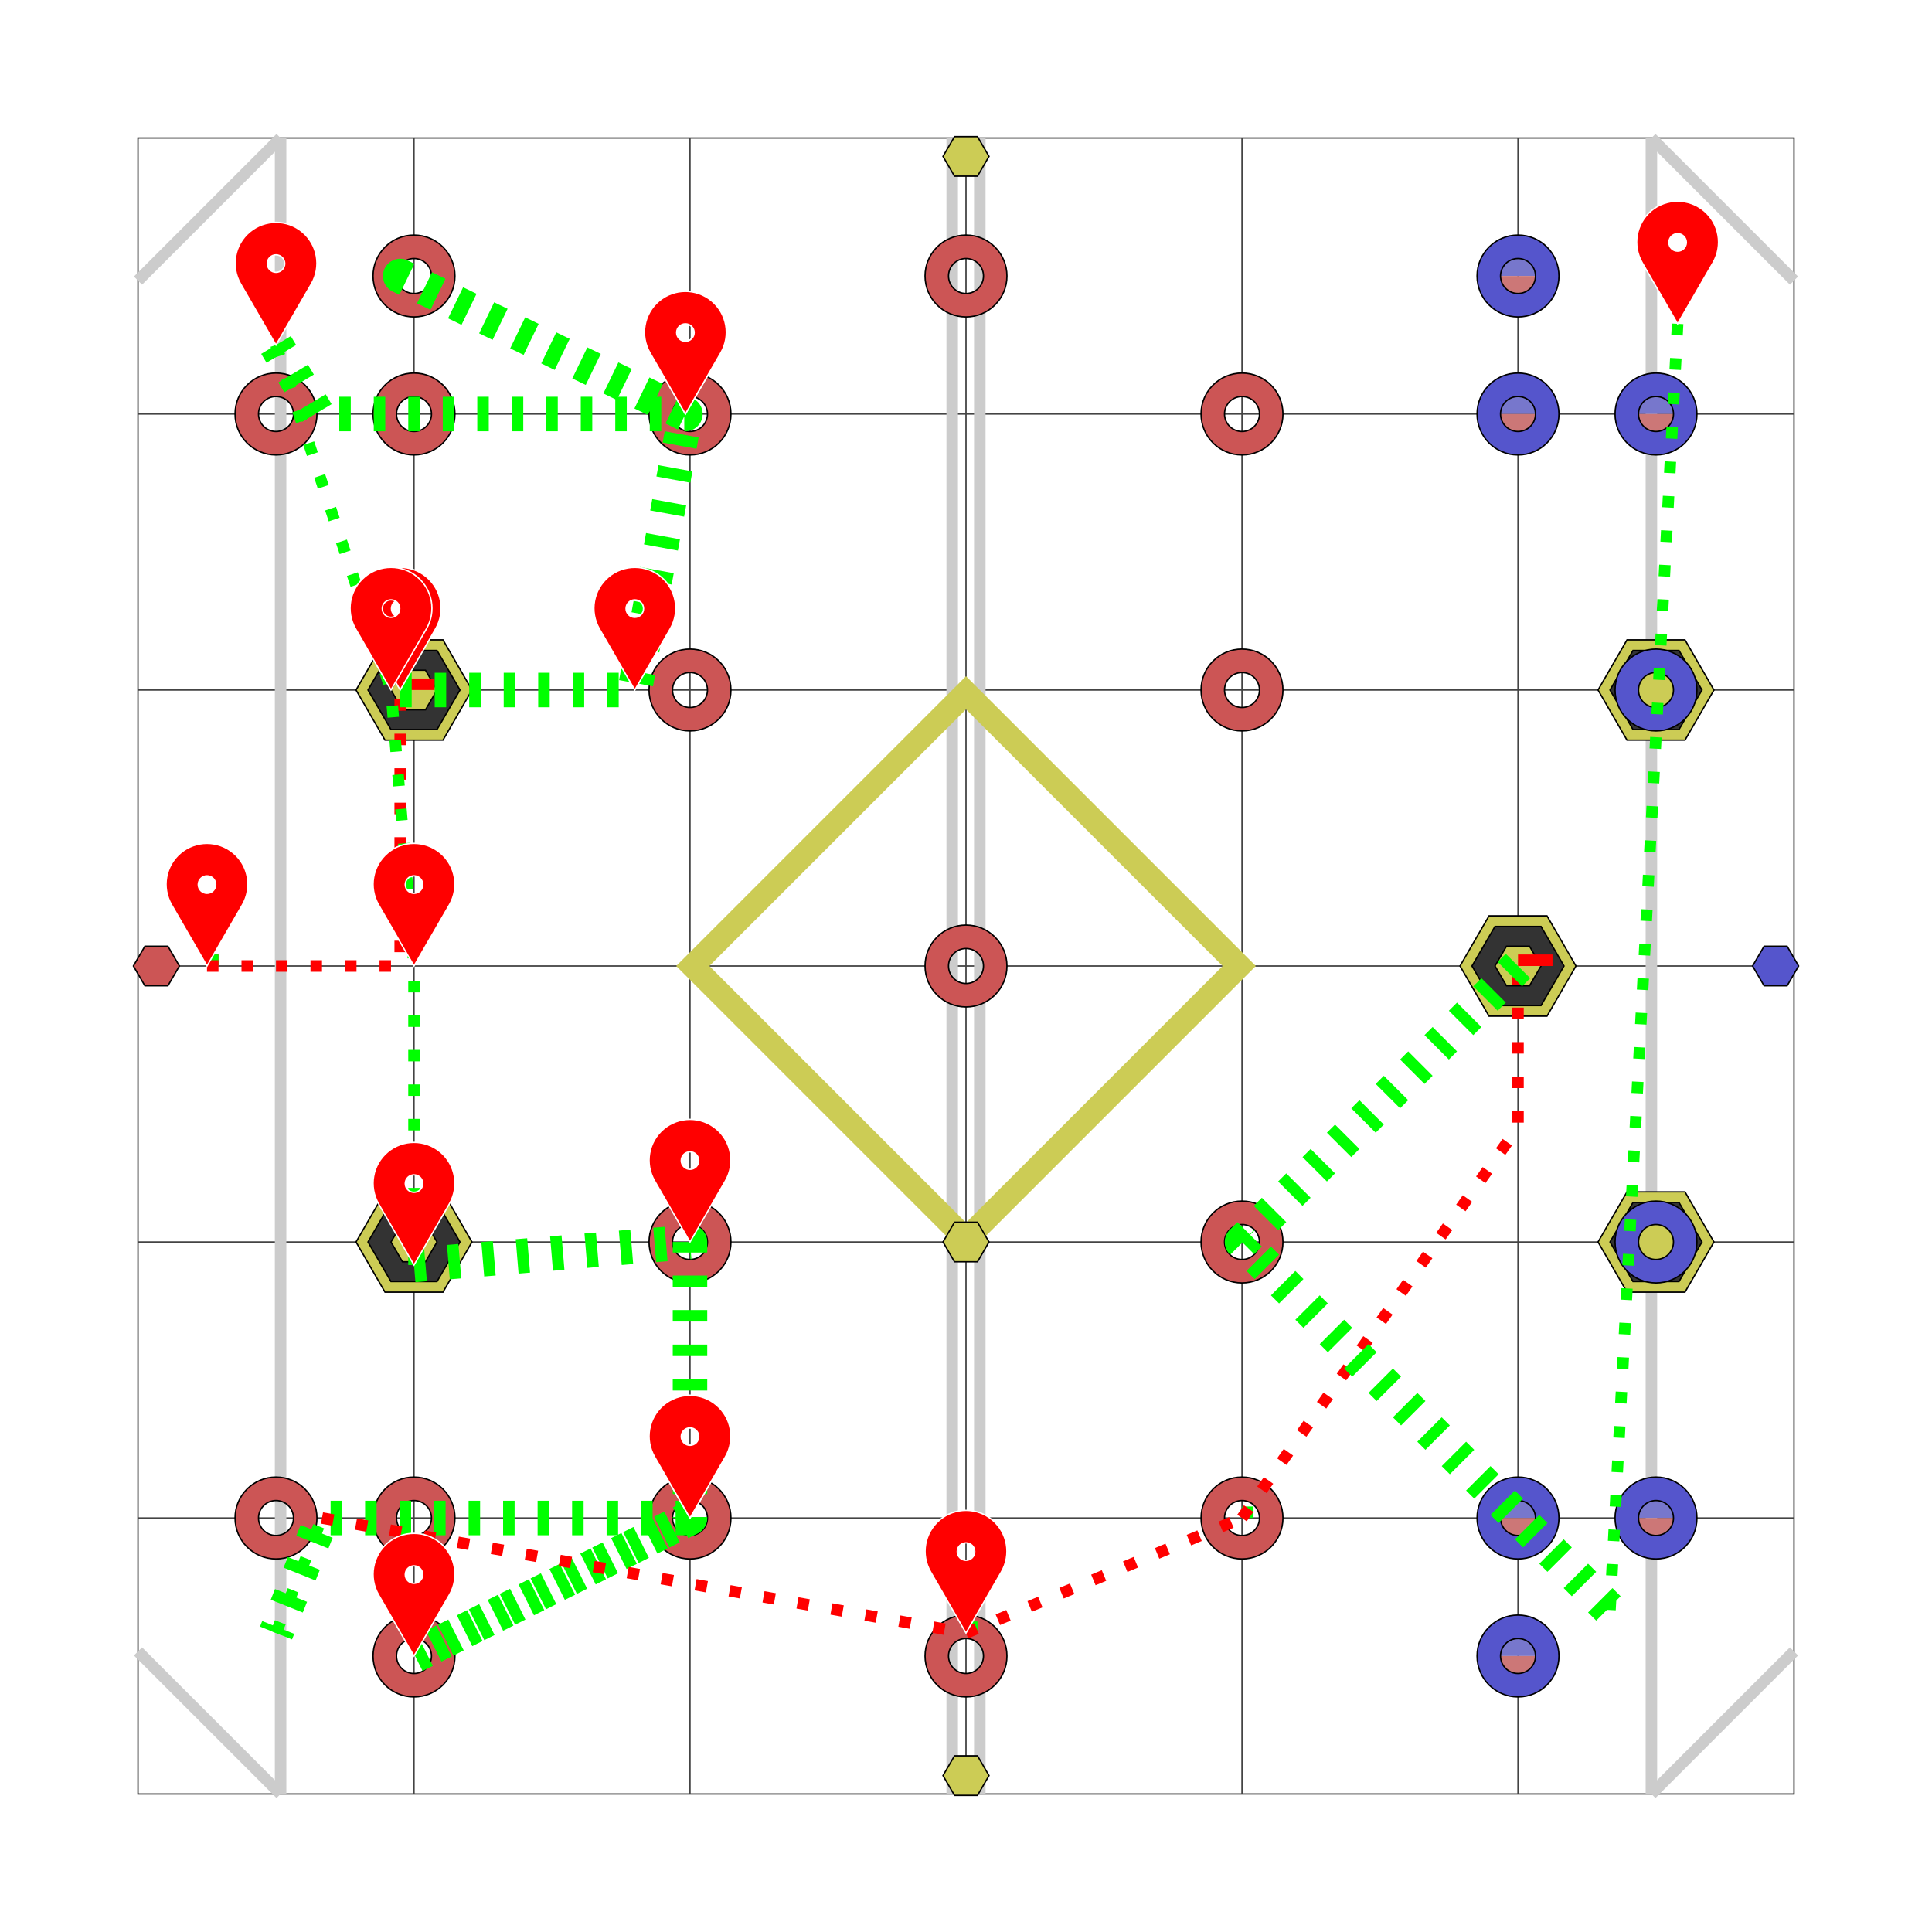
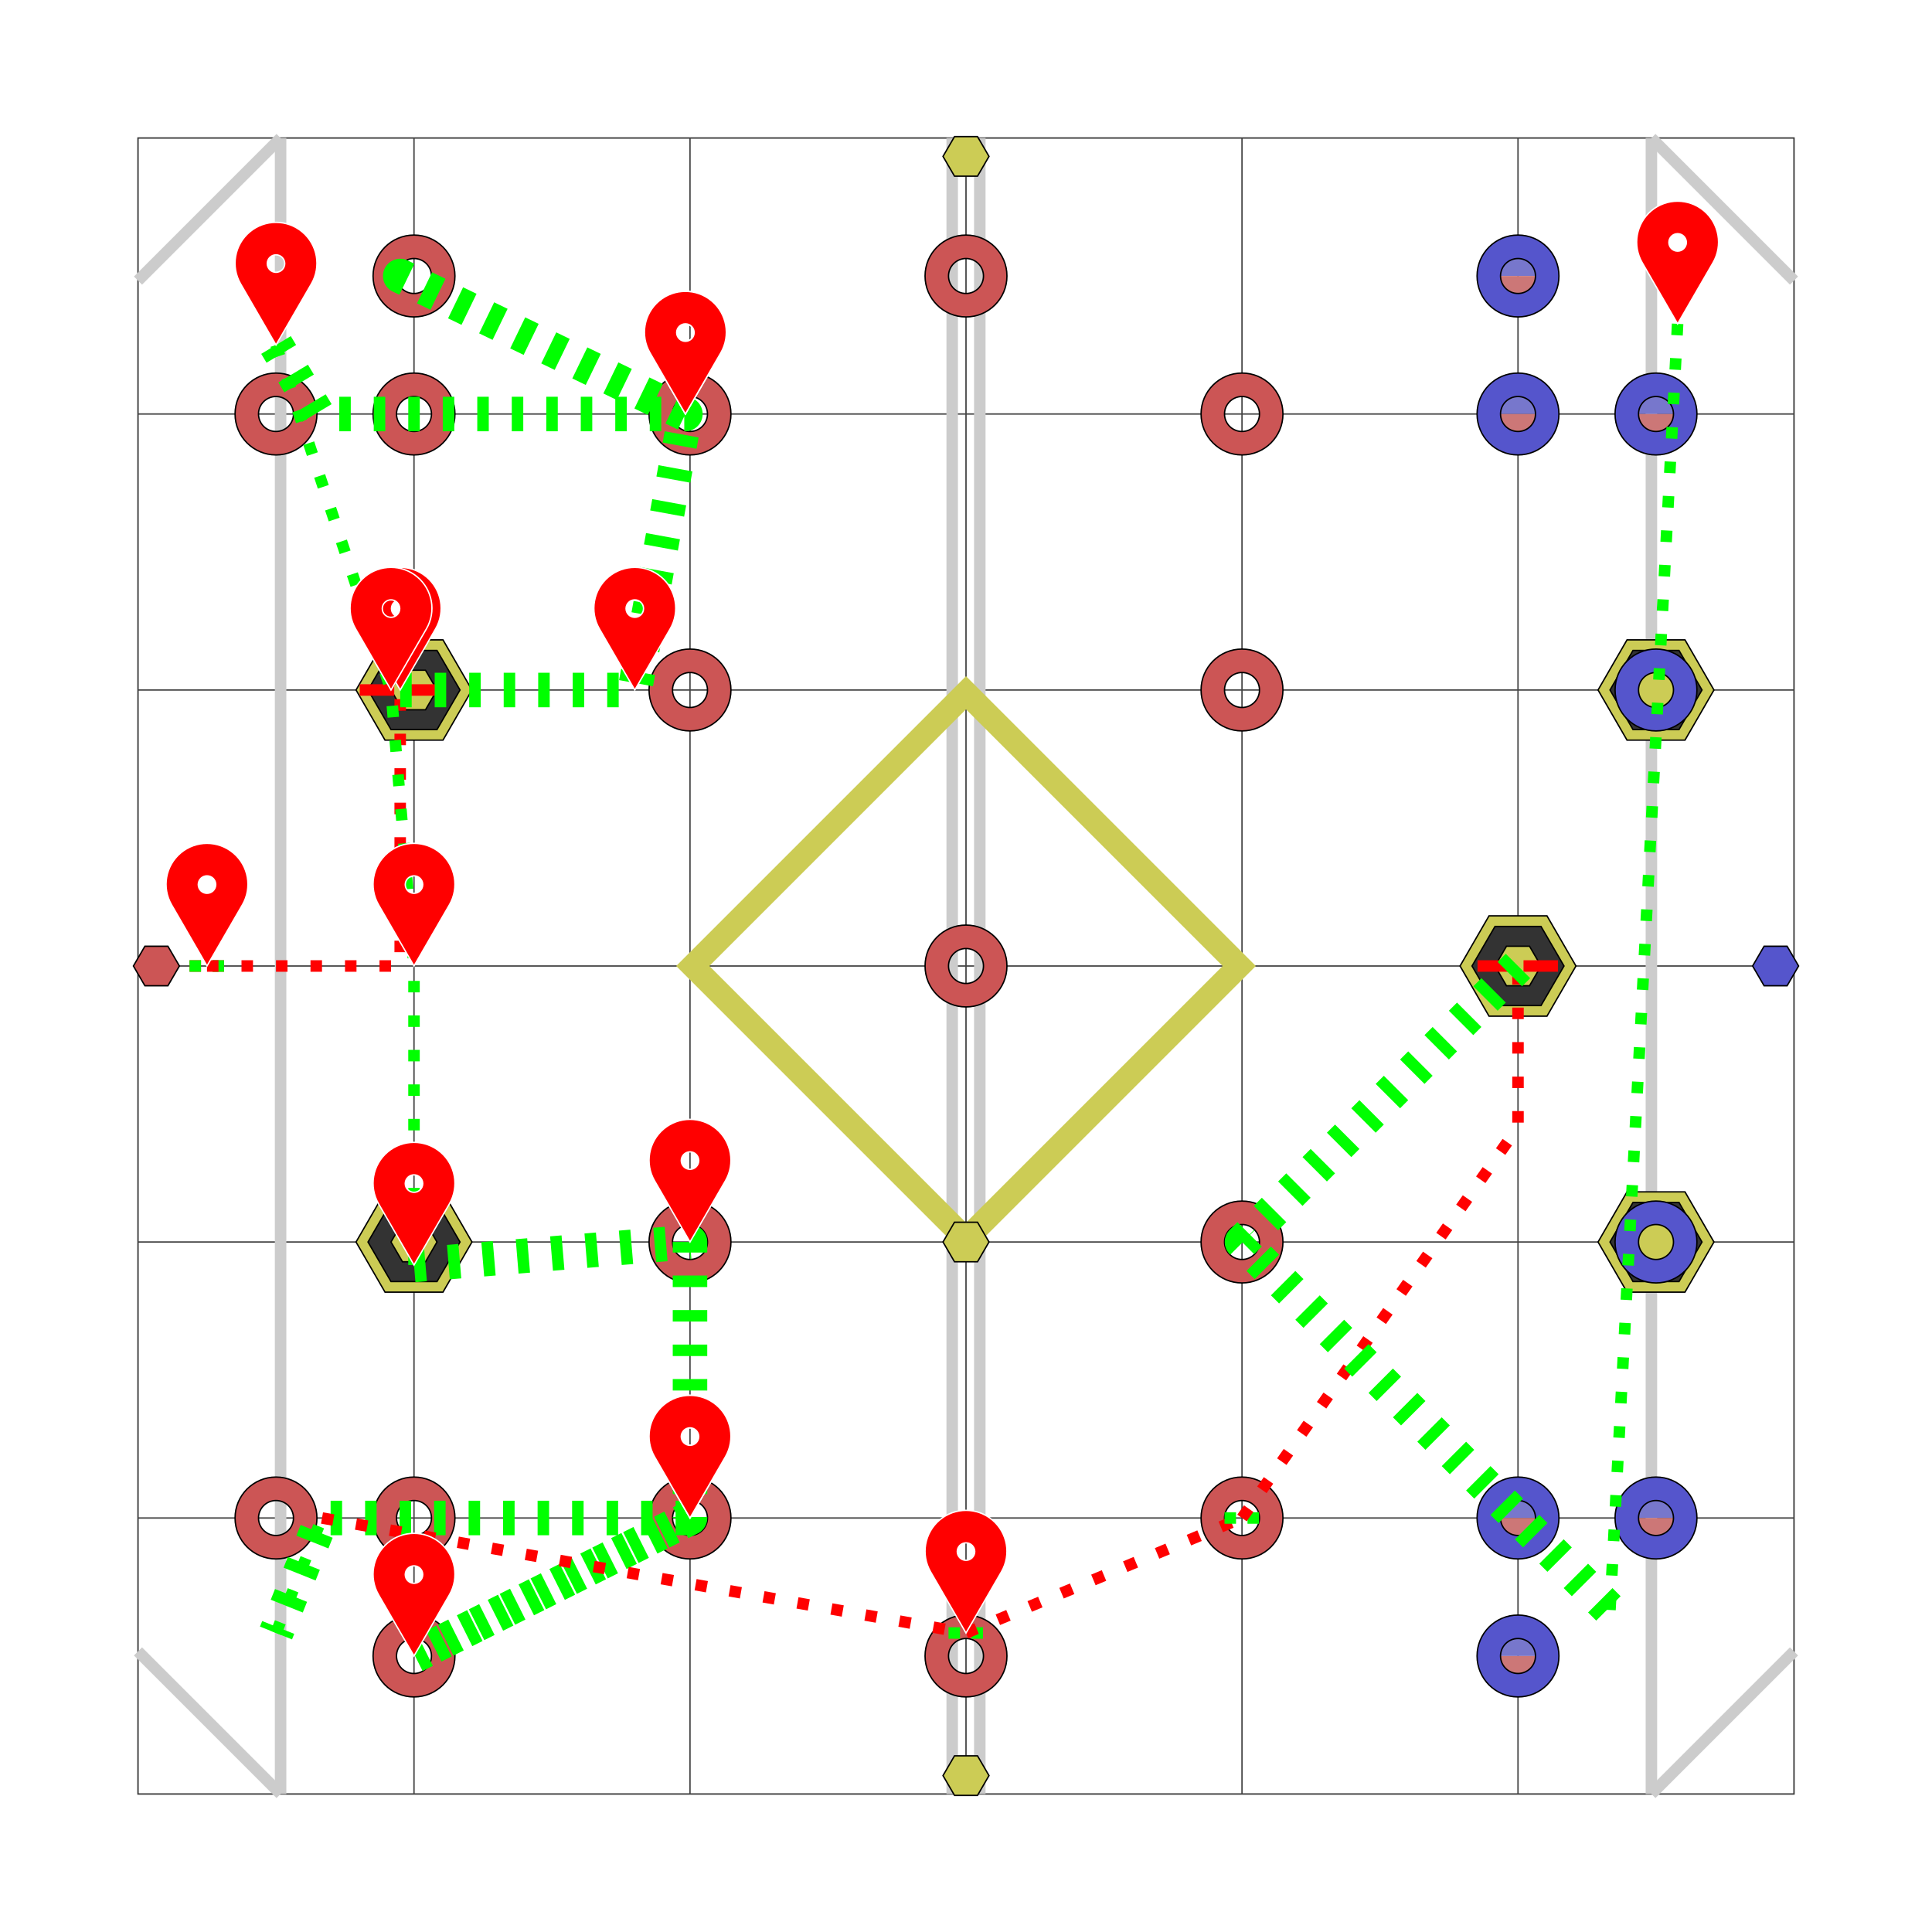
<svg xmlns="http://www.w3.org/2000/svg" version="1.1" width="600" height="600" viewBox="-2100 -2100 4200 4200">
  <g transform="scale(1, -1)">
    <rect x="-2100" y="-2100" width="4200" height="4200" fill="#ffffff" />
    <rect x="-1800" y="-1800" width="3600" height="3600" fill="none" stroke="#333333" stroke-width="3" />
    <line x1="-1800" y1="-1200" x2="1800" y2="-1200" stroke="#444444" stroke-width="3" />
    <line x1="-1800" y1="-600" x2="1800" y2="-600" stroke="#444444" stroke-width="3" />
    <line x1="-1800" y1="0" x2="1800" y2="0" stroke="#444444" stroke-width="3" />
    <line x1="-1800" y1="600" x2="1800" y2="600" stroke="#444444" stroke-width="3" />
    <line x1="-1800" y1="1200" x2="1800" y2="1200" stroke="#444444" stroke-width="3" />
    <line x1="-1200" y1="-1800" x2="-1200" y2="1800" stroke="#444444" stroke-width="3" />
    <line x1="-600" y1="-1800" x2="-600" y2="1800" stroke="#444444" stroke-width="3" />
    <line x1="0" y1="-1800" x2="0" y2="1800" stroke="#444444" stroke-width="3" />
    <line x1="600" y1="-1800" x2="600" y2="1800" stroke="#444444" stroke-width="3" />
    <line x1="1200" y1="-1800" x2="1200" y2="1800" stroke="#444444" stroke-width="3" />
    <line x1="-1490" y1="-1800" x2="-1490" y2="1800" stroke="#cccccc" stroke-width="25" />
    <line x1="-30" y1="-1800" x2="-30" y2="1800" stroke="#cccccc" stroke-width="25" />
    <line x1="30" y1="-1800" x2="30" y2="1800" stroke="#cccccc" stroke-width="25" />
    <line x1="1490" y1="-1800" x2="1490" y2="1800" stroke="#cccccc" stroke-width="25" />
    <line x1="-1800" y1="-1490" x2="-1490" y2="-1800" stroke="#cccccc" stroke-width="25" />
    <line x1="1800" y1="-1490" x2="1490" y2="-1800" stroke="#cccccc" stroke-width="25" />
    <line x1="-1800" y1="1490" x2="-1490" y2="1800" stroke="#cccccc" stroke-width="25" />
    <line x1="1800" y1="1490" x2="1490" y2="1800" stroke="#cccccc" stroke-width="25" />
    <rect x="-420" y="-420" width="840" height="840" transform="rotate(45)" stroke="#cccc55" fill="none" stroke-width="51" />
    <polygon points="-1710,0 -1735,43 -1785,43 -1810,0 -1785,-43 -1735,-43" fill="#cc5555" stroke="#000000" stroke-width="3" />
    <polygon points="1810,0 1785,43 1735,43 1710,0 1735,-43 1785,-43" fill="#5555cc" stroke="#000000" stroke-width="3" />
    <polygon points="50,1760 25,1803 -25,1803 -50,1760 -25,1717 25,1717" fill="#cccc55" stroke="#000000" stroke-width="3" />
    <polygon points="50,-600 25,-557 -25,-557 -50,-600 -25,-643 25,-643" fill="#cccc55" stroke="#000000" stroke-width="3" />
    <polygon points="50,-1760 25,-1717 -25,-1717 -50,-1760 -25,-1803 25,-1803" fill="#cccc55" stroke="#000000" stroke-width="3" />
    <polygon points="-1074,600 -1137,709 -1263,709 -1326,600 -1263,491 -1137,491" fill="#cccc55" stroke="#000000" stroke-width="3" />
    <polygon points="-1100,600 -1150,686 -1250,686 -1300,600 -1250,514 -1150,514" fill="#333333" stroke="#000000" stroke-width="3" />
    <polygon points="-1150,600 -1175,643 -1225,643 -1250,600 -1225,557 -1175,557" fill="#cccc55" stroke="#000000" stroke-width="3" />
    <polygon points="1626,600 1563,709 1437,709 1374,600 1437,491 1563,491" fill="#cccc55" stroke="#000000" stroke-width="3" />
    <polygon points="1600,600 1550,686 1450,686 1400,600 1450,514 1550,514" fill="#333333" stroke="#000000" stroke-width="3" />
    <polygon points="1550,600 1525,643 1475,643 1450,600 1475,557 1525,557" fill="#cccc55" stroke="#000000" stroke-width="3" />
    <polygon points="1326,0 1263,109 1137,109 1074,0 1137,-109 1263,-109" fill="#cccc55" stroke="#000000" stroke-width="3" />
    <polygon points="1300,0 1250,86 1150,86 1100,0 1150,-86 1250,-86" fill="#333333" stroke="#000000" stroke-width="3" />
    <polygon points="1250,0 1225,43 1175,43 1150,0 1175,-43 1225,-43" fill="#cccc55" stroke="#000000" stroke-width="3" />
    <polygon points="-1074,-600 -1137,-491 -1263,-491 -1326,-600 -1263,-709 -1137,-709" fill="#cccc55" stroke="#000000" stroke-width="3" />
    <polygon points="-1100,-600 -1150,-514 -1250,-514 -1300,-600 -1250,-686 -1150,-686" fill="#333333" stroke="#000000" stroke-width="3" />
    <polygon points="-1150,-600 -1175,-557 -1225,-557 -1250,-600 -1225,-643 -1175,-643" fill="#cccc55" stroke="#000000" stroke-width="3" />
    <polygon points="1626,-600 1563,-491 1437,-491 1374,-600 1437,-709 1563,-709" fill="#cccc55" stroke="#000000" stroke-width="3" />
    <polygon points="1600,-600 1550,-514 1450,-514 1400,-600 1450,-686 1550,-686" fill="#333333" stroke="#000000" stroke-width="3" />
    <polygon points="1550,-600 1525,-557 1475,-557 1450,-600 1475,-643 1525,-643" fill="#cccc55" stroke="#000000" stroke-width="3" />
    <path d="M 1111,1500 a 89,89 0 1,0 178,0" fill="#7777cc" />
    <path d="M 1111,1500 a 89,89 0 1,1 178,0" fill="#cc7777" />
    <path d="M 1111,1500 a 89 89 0 0 0 178 0 a 89 89 0 0 0 -178 0 z m 51 0 a 38 38 0 0 0 76 0 a 38 38 0 0 0 -76 0 z" fill="#5555cc" stroke="#000000" stroke-width="3" fill-rule="evenodd" />
    <path d="M 1111,1200 a 89,89 0 1,0 178,0" fill="#7777cc" />
    <path d="M 1111,1200 a 89,89 0 1,1 178,0" fill="#cc7777" />
    <path d="M 1111,1200 a 89 89 0 0 0 178 0 a 89 89 0 0 0 -178 0 z m 51 0 a 38 38 0 0 0 76 0 a 38 38 0 0 0 -76 0 z" fill="#5555cc" stroke="#000000" stroke-width="3" fill-rule="evenodd" />
    <path d="M 1411,1200 a 89,89 0 1,0 178,0" fill="#7777cc" />
    <path d="M 1411,1200 a 89,89 0 1,1 178,0" fill="#cc7777" />
    <path d="M 1411,1200 a 89 89 0 0 0 178 0 a 89 89 0 0 0 -178 0 z m 51 0 a 38 38 0 0 0 76 0 a 38 38 0 0 0 -76 0 z" fill="#5555cc" stroke="#000000" stroke-width="3" fill-rule="evenodd" />
    <path d="M 1111,-1200 a 89,89 0 1,0 178,0" fill="#7777cc" />
    <path d="M 1111,-1200 a 89,89 0 1,1 178,0" fill="#cc7777" />
    <path d="M 1111,-1200 a 89 89 0 0 0 178 0 a 89 89 0 0 0 -178 0 z m 51 0 a 38 38 0 0 0 76 0 a 38 38 0 0 0 -76 0 z" fill="#5555cc" stroke="#000000" stroke-width="3" fill-rule="evenodd" />
    <path d="M 1411,-1200 a 89,89 0 1,0 178,0" fill="#7777cc" />
    <path d="M 1411,-1200 a 89,89 0 1,1 178,0" fill="#cc7777" />
    <path d="M 1411,-1200 a 89 89 0 0 0 178 0 a 89 89 0 0 0 -178 0 z m 51 0 a 38 38 0 0 0 76 0 a 38 38 0 0 0 -76 0 z" fill="#5555cc" stroke="#000000" stroke-width="3" fill-rule="evenodd" />
    <path d="M 1111,-1500 a 89,89 0 1,0 178,0" fill="#7777cc" />
    <path d="M 1111,-1500 a 89,89 0 1,1 178,0" fill="#cc7777" />
    <path d="M 1111,-1500 a 89 89 0 0 0 178 0 a 89 89 0 0 0 -178 0 z m 51 0 a 38 38 0 0 0 76 0 a 38 38 0 0 0 -76 0 z" fill="#5555cc" stroke="#000000" stroke-width="3" fill-rule="evenodd" />
    <path d="M -1289,1500 a 89 89 0 0 0 178 0 a 89 89 0 0 0 -178 0 z m 51 0 a 38 38 0 0 0 76 0 a 38 38 0 0 0 -76 0 z" fill="#cc5555" stroke="#000000" stroke-width="3" fill-rule="evenodd" />
    <path d="M -89,1500 a 89 89 0 0 0 178 0 a 89 89 0 0 0 -178 0 z m 51 0 a 38 38 0 0 0 76 0 a 38 38 0 0 0 -76 0 z" fill="#cc5555" stroke="#000000" stroke-width="3" fill-rule="evenodd" />
    <path d="M -1589,1200 a 89 89 0 0 0 178 0 a 89 89 0 0 0 -178 0 z m 51 0 a 38 38 0 0 0 76 0 a 38 38 0 0 0 -76 0 z" fill="#cc5555" stroke="#000000" stroke-width="3" fill-rule="evenodd" />
    <path d="M -1289,1200 a 89 89 0 0 0 178 0 a 89 89 0 0 0 -178 0 z m 51 0 a 38 38 0 0 0 76 0 a 38 38 0 0 0 -76 0 z" fill="#cc5555" stroke="#000000" stroke-width="3" fill-rule="evenodd" />
    <path d="M -689,1200 a 89 89 0 0 0 178 0 a 89 89 0 0 0 -178 0 z m 51 0 a 38 38 0 0 0 76 0 a 38 38 0 0 0 -76 0 z" fill="#cc5555" stroke="#000000" stroke-width="3" fill-rule="evenodd" />
    <path d="M 511,1200 a 89 89 0 0 0 178 0 a 89 89 0 0 0 -178 0 z m 51 0 a 38 38 0 0 0 76 0 a 38 38 0 0 0 -76 0 z" fill="#cc5555" stroke="#000000" stroke-width="3" fill-rule="evenodd" />
    <path d="M -689,600 a 89 89 0 0 0 178 0 a 89 89 0 0 0 -178 0 z m 51 0 a 38 38 0 0 0 76 0 a 38 38 0 0 0 -76 0 z" fill="#cc5555" stroke="#000000" stroke-width="3" fill-rule="evenodd" />
    <path d="M 511,600 a 89 89 0 0 0 178 0 a 89 89 0 0 0 -178 0 z m 51 0 a 38 38 0 0 0 76 0 a 38 38 0 0 0 -76 0 z" fill="#cc5555" stroke="#000000" stroke-width="3" fill-rule="evenodd" />
    <path d="M -89,0 a 89 89 0 0 0 178 0 a 89 89 0 0 0 -178 0 z m 51 0 a 38 38 0 0 0 76 0 a 38 38 0 0 0 -76 0 z" fill="#cc5555" stroke="#000000" stroke-width="3" fill-rule="evenodd" />
    <path d="M -689,-600 a 89 89 0 0 0 178 0 a 89 89 0 0 0 -178 0 z m 51 0 a 38 38 0 0 0 76 0 a 38 38 0 0 0 -76 0 z" fill="#cc5555" stroke="#000000" stroke-width="3" fill-rule="evenodd" />
    <path d="M 511,-600 a 89 89 0 0 0 178 0 a 89 89 0 0 0 -178 0 z m 51 0 a 38 38 0 0 0 76 0 a 38 38 0 0 0 -76 0 z" fill="#cc5555" stroke="#000000" stroke-width="3" fill-rule="evenodd" />
    <path d="M -1589,-1200 a 89 89 0 0 0 178 0 a 89 89 0 0 0 -178 0 z m 51 0 a 38 38 0 0 0 76 0 a 38 38 0 0 0 -76 0 z" fill="#cc5555" stroke="#000000" stroke-width="3" fill-rule="evenodd" />
    <path d="M -1289,-1200 a 89 89 0 0 0 178 0 a 89 89 0 0 0 -178 0 z m 51 0 a 38 38 0 0 0 76 0 a 38 38 0 0 0 -76 0 z" fill="#cc5555" stroke="#000000" stroke-width="3" fill-rule="evenodd" />
    <path d="M -689,-1200 a 89 89 0 0 0 178 0 a 89 89 0 0 0 -178 0 z m 51 0 a 38 38 0 0 0 76 0 a 38 38 0 0 0 -76 0 z" fill="#cc5555" stroke="#000000" stroke-width="3" fill-rule="evenodd" />
    <path d="M 511,-1200 a 89 89 0 0 0 178 0 a 89 89 0 0 0 -178 0 z m 51 0 a 38 38 0 0 0 76 0 a 38 38 0 0 0 -76 0 z" fill="#cc5555" stroke="#000000" stroke-width="3" fill-rule="evenodd" />
    <path d="M -1289,-1500 a 89 89 0 0 0 178 0 a 89 89 0 0 0 -178 0 z m 51 0 a 38 38 0 0 0 76 0 a 38 38 0 0 0 -76 0 z" fill="#cc5555" stroke="#000000" stroke-width="3" fill-rule="evenodd" />
    <path d="M -89,-1500 a 89 89 0 0 0 178 0 a 89 89 0 0 0 -178 0 z m 51 0 a 38 38 0 0 0 76 0 a 38 38 0 0 0 -76 0 z" fill="#cc5555" stroke="#000000" stroke-width="3" fill-rule="evenodd" />
    <path d="M 1411,600 a 89 89 0 0 0 178 0 a 89 89 0 0 0 -178 0 z m 51 0 a 38 38 0 0 0 76 0 a 38 38 0 0 0 -76 0 z" fill="#5555cc" stroke="#000000" stroke-width="3" fill-rule="evenodd" />
    <path d="M 1411,-600 a 89 89 0 0 0 178 0 a 89 89 0 0 0 -178 0 z m 51 0 a 38 38 0 0 0 76 0 a 38 38 0 0 0 -76 0 z" fill="#5555cc" stroke="#000000" stroke-width="3" fill-rule="evenodd" />
-     <rect x="-1650" y="0" width="25" height="25" fill="#ff0000">
-       <animateTransform attributeName="transform" type="rotate" to="360 -1650 0" dur="3s" repeatCount="indefinite" from="0 -1650 0" />
-     </rect>
-     <rect x="-1650" y="0" width="25" height="25" fill="#00ff00">
-       <animateTransform attributeName="transform" type="rotate" to="360 -1650 0" dur="3s" repeatCount="indefinite" from="0 -1650 0" />
-     </rect>
+     <line x1="-1688" y1="0" x2="-1613" y2="0" stroke="#ff0000" stroke-width="25" stroke-dasharray="25,25">
+       <animateTransform attributeName="transform" type="rotate" to="360 -1650 0" dur="2000ms" repeatCount="indefinite" from="0 -1650 0" />
+     </line>
+     <line x1="-1688" y1="0" x2="-1613" y2="0" stroke="#00ff00" stroke-width="25" stroke-dasharray="25,25">
+       <animateTransform attributeName="transform" type="rotate" to="360 -1650 0" dur="2000ms" repeatCount="indefinite" from="0 -1650 0" />
+     </line>
    <polyline points="-1650,0 -1230,0 -1230,600" fill="none" stroke="#ff0000" stroke-width="25" stroke-dasharray="25,50" stroke-linejoin="round" stroke-dashoffset="0">
-       <animate attributeName="stroke-dashoffset" values="75;0" dur="1s" repeatCount="indefinite" />
+       <animate attributeName="stroke-dashoffset" values="75;0" dur="1000ms" repeatCount="indefinite" />
    </polyline>
-     <rect x="-1230" y="600" width="75" height="25" fill="#ff0000">
-       <animateTransform attributeName="transform" type="rotate" to="360 -1230 600" dur="3s" repeatCount="indefinite" from="0 -1230 600" />
-     </rect>
+     <line x1="-1318" y1="600" x2="-1143" y2="600" stroke="#ff0000" stroke-width="25" stroke-dasharray="75,25">
+       <animateTransform attributeName="transform" type="rotate" to="360 -1230 600" dur="2000ms" repeatCount="indefinite" from="0 -1230 600" />
+     </line>
    <polyline points="-1230,600 -720,600 -610,1200 -1230,1500 -610,1200 -1410,1200 -1500,1350" fill="none" stroke="#00ff00" stroke-width="75" stroke-dasharray="25,50" stroke-linejoin="round" stroke-dashoffset="0">
-       <animate attributeName="stroke-dashoffset" values="75;0" dur="1s" repeatCount="indefinite" />
+       <animate attributeName="stroke-dashoffset" values="75;0" dur="1000ms" repeatCount="indefinite" />
    </polyline>
    <polyline points="-1500,1350 -1250,600 -1200,0 -1200,-650" fill="none" stroke="#00ff00" stroke-width="25" stroke-dasharray="25,50" stroke-linejoin="round" stroke-dashoffset="0">
-       <animate attributeName="stroke-dashoffset" values="75;0" dur="1s" repeatCount="indefinite" />
+       <animate attributeName="stroke-dashoffset" values="75;0" dur="1000ms" repeatCount="indefinite" />
    </polyline>
    <polyline points="-1200,-650 -600,-600 -600,-1200 -1200,-1500 -600,-1200 -1400,-1200 -1500,-1450" fill="none" stroke="#00ff00" stroke-width="75" stroke-dasharray="25,50" stroke-linejoin="round" stroke-dashoffset="0">
-       <animate attributeName="stroke-dashoffset" values="75;0" dur="1s" repeatCount="indefinite" />
+       <animate attributeName="stroke-dashoffset" values="75;0" dur="1000ms" repeatCount="indefinite" />
    </polyline>
    <polyline points="-1500,-1450 -1400,-1200" fill="none" stroke="#00ff00" stroke-width="25" stroke-dasharray="25,50" stroke-linejoin="round" stroke-dashoffset="0">
-       <animate attributeName="stroke-dashoffset" values="75;0" dur="1s" repeatCount="indefinite" />
+       <animate attributeName="stroke-dashoffset" values="75;0" dur="1000ms" repeatCount="indefinite" />
    </polyline>
    <polyline points="-1400,-1200 0,-1450" fill="none" stroke="#ff0000" stroke-width="25" stroke-dasharray="25,50" stroke-linejoin="round" stroke-dashoffset="0">
-       <animate attributeName="stroke-dashoffset" values="75;0" dur="1s" repeatCount="indefinite" />
+       <animate attributeName="stroke-dashoffset" values="75;0" dur="1000ms" repeatCount="indefinite" />
    </polyline>
-     <rect x="0" y="-1450" width="25" height="25" fill="#00ff00">
-       <animateTransform attributeName="transform" type="rotate" to="360 0 -1450" dur="3s" repeatCount="indefinite" from="0 0 -1450" />
-     </rect>
+     <line x1="-38" y1="-1450" x2="37" y2="-1450" stroke="#00ff00" stroke-width="25" stroke-dasharray="25,25">
+       <animateTransform attributeName="transform" type="rotate" to="360 0 -1450" dur="2000ms" repeatCount="indefinite" from="0 0 -1450" />
+     </line>
    <polyline points="0,-1450 600,-1200" fill="none" stroke="#ff0000" stroke-width="25" stroke-dasharray="25,50" stroke-linejoin="round" stroke-dashoffset="0">
-       <animate attributeName="stroke-dashoffset" values="75;0" dur="1s" repeatCount="indefinite" />
+       <animate attributeName="stroke-dashoffset" values="75;0" dur="1000ms" repeatCount="indefinite" />
    </polyline>
-     <rect x="600" y="-1200" width="25" height="25" fill="#00ff00">
-       <animateTransform attributeName="transform" type="rotate" to="360 600 -1200" dur="3s" repeatCount="indefinite" from="0 600 -1200" />
-     </rect>
+     <line x1="562" y1="-1200" x2="637" y2="-1200" stroke="#00ff00" stroke-width="25" stroke-dasharray="25,25">
+       <animateTransform attributeName="transform" type="rotate" to="360 600 -1200" dur="2000ms" repeatCount="indefinite" from="0 600 -1200" />
+     </line>
    <polyline points="600,-1200 1200,-350 1200,0" fill="none" stroke="#ff0000" stroke-width="25" stroke-dasharray="25,50" stroke-linejoin="round" stroke-dashoffset="0">
-       <animate attributeName="stroke-dashoffset" values="75;0" dur="1s" repeatCount="indefinite" />
+       <animate attributeName="stroke-dashoffset" values="75;0" dur="1000ms" repeatCount="indefinite" />
    </polyline>
-     <rect x="1200" y="0" width="75" height="25" fill="#ff0000">
-       <animateTransform attributeName="transform" type="rotate" to="360 1200 0" dur="3s" repeatCount="indefinite" from="0 1200 0" />
-     </rect>
+     <line x1="1112" y1="0" x2="1287" y2="0" stroke="#ff0000" stroke-width="25" stroke-dasharray="75,25">
+       <animateTransform attributeName="transform" type="rotate" to="360 1200 0" dur="2000ms" repeatCount="indefinite" from="0 1200 0" />
+     </line>
    <polyline points="1200,0 600,-600 1400,-1400" fill="none" stroke="#00ff00" stroke-width="75" stroke-dasharray="25,50" stroke-linejoin="round" stroke-dashoffset="0">
-       <animate attributeName="stroke-dashoffset" values="75;0" dur="1s" repeatCount="indefinite" />
+       <animate attributeName="stroke-dashoffset" values="75;0" dur="1000ms" repeatCount="indefinite" />
    </polyline>
    <polyline points="1400,-1400 1547,1396" fill="none" stroke="#00ff00" stroke-width="25" stroke-dasharray="25,50" stroke-linejoin="round" stroke-dashoffset="0">
-       <animate attributeName="stroke-dashoffset" values="75;0" dur="1s" repeatCount="indefinite" />
+       <animate attributeName="stroke-dashoffset" values="75;0" dur="1000ms" repeatCount="indefinite" />
    </polyline>
    <path d="M -1650,0 l -77 133 a 89 89 0 1 0 154 0 z m -19 177 a 19 19 0 0 0 38 0 a 19 19 0 0 0 -38 0 z" fill="#ff0000" stroke="#ffffff" stroke-width="3" fill-rule="evenodd" />
    <path d="M -1230,600 l -77 133 a 89 89 0 1 0 154 0 z m -19 177 a 19 19 0 0 0 38 0 a 19 19 0 0 0 -38 0 z" fill="#ff0000" stroke="#ffffff" stroke-width="3" fill-rule="evenodd" />
    <path d="M -720,600 l -77 133 a 89 89 0 1 0 154 0 z m -19 177 a 19 19 0 0 0 38 0 a 19 19 0 0 0 -38 0 z" fill="#ff0000" stroke="#ffffff" stroke-width="3" fill-rule="evenodd" />
    <path d="M -610,1200 l -77 133 a 89 89 0 1 0 154 0 z m -19 177 a 19 19 0 0 0 38 0 a 19 19 0 0 0 -38 0 z" fill="#ff0000" stroke="#ffffff" stroke-width="3" fill-rule="evenodd" />
    <path d="M -610,1200 l -77 133 a 89 89 0 1 0 154 0 z m -19 177 a 19 19 0 0 0 38 0 a 19 19 0 0 0 -38 0 z" fill="#ff0000" stroke="#ffffff" stroke-width="3" fill-rule="evenodd" />
    <path d="M -1500,1350 l -77 133 a 89 89 0 1 0 154 0 z m -19 177 a 19 19 0 0 0 38 0 a 19 19 0 0 0 -38 0 z" fill="#ff0000" stroke="#ffffff" stroke-width="3" fill-rule="evenodd" />
    <path d="M -1250,600 l -77 133 a 89 89 0 1 0 154 0 z m -19 177 a 19 19 0 0 0 38 0 a 19 19 0 0 0 -38 0 z" fill="#ff0000" stroke="#ffffff" stroke-width="3" fill-rule="evenodd" />
    <path d="M -1200,0 l -77 133 a 89 89 0 1 0 154 0 z m -19 177 a 19 19 0 0 0 38 0 a 19 19 0 0 0 -38 0 z" fill="#ff0000" stroke="#ffffff" stroke-width="3" fill-rule="evenodd" />
    <path d="M -1200,-650 l -77 133 a 89 89 0 1 0 154 0 z m -19 177 a 19 19 0 0 0 38 0 a 19 19 0 0 0 -38 0 z" fill="#ff0000" stroke="#ffffff" stroke-width="3" fill-rule="evenodd" />
    <path d="M -600,-600 l -77 133 a 89 89 0 1 0 154 0 z m -19 177 a 19 19 0 0 0 38 0 a 19 19 0 0 0 -38 0 z" fill="#ff0000" stroke="#ffffff" stroke-width="3" fill-rule="evenodd" />
    <path d="M -600,-1200 l -77 133 a 89 89 0 1 0 154 0 z m -19 177 a 19 19 0 0 0 38 0 a 19 19 0 0 0 -38 0 z" fill="#ff0000" stroke="#ffffff" stroke-width="3" fill-rule="evenodd" />
    <path d="M -1200,-1500 l -77 133 a 89 89 0 1 0 154 0 z m -19 177 a 19 19 0 0 0 38 0 a 19 19 0 0 0 -38 0 z" fill="#ff0000" stroke="#ffffff" stroke-width="3" fill-rule="evenodd" />
    <path d="M -600,-1200 l -77 133 a 89 89 0 1 0 154 0 z m -19 177 a 19 19 0 0 0 38 0 a 19 19 0 0 0 -38 0 z" fill="#ff0000" stroke="#ffffff" stroke-width="3" fill-rule="evenodd" />
    <path d="M 0,-1450 l -77 133 a 89 89 0 1 0 154 0 z m -19 177 a 19 19 0 0 0 38 0 a 19 19 0 0 0 -38 0 z" fill="#ff0000" stroke="#ffffff" stroke-width="3" fill-rule="evenodd" />
    <path d="M 1547,1396 l -77 133 a 89 89 0 1 0 154 0 z m -19 177 a 19 19 0 0 0 38 0 a 19 19 0 0 0 -38 0 z" fill="#ff0000" stroke="#ffffff" stroke-width="3" fill-rule="evenodd" />
  </g>
</svg>
